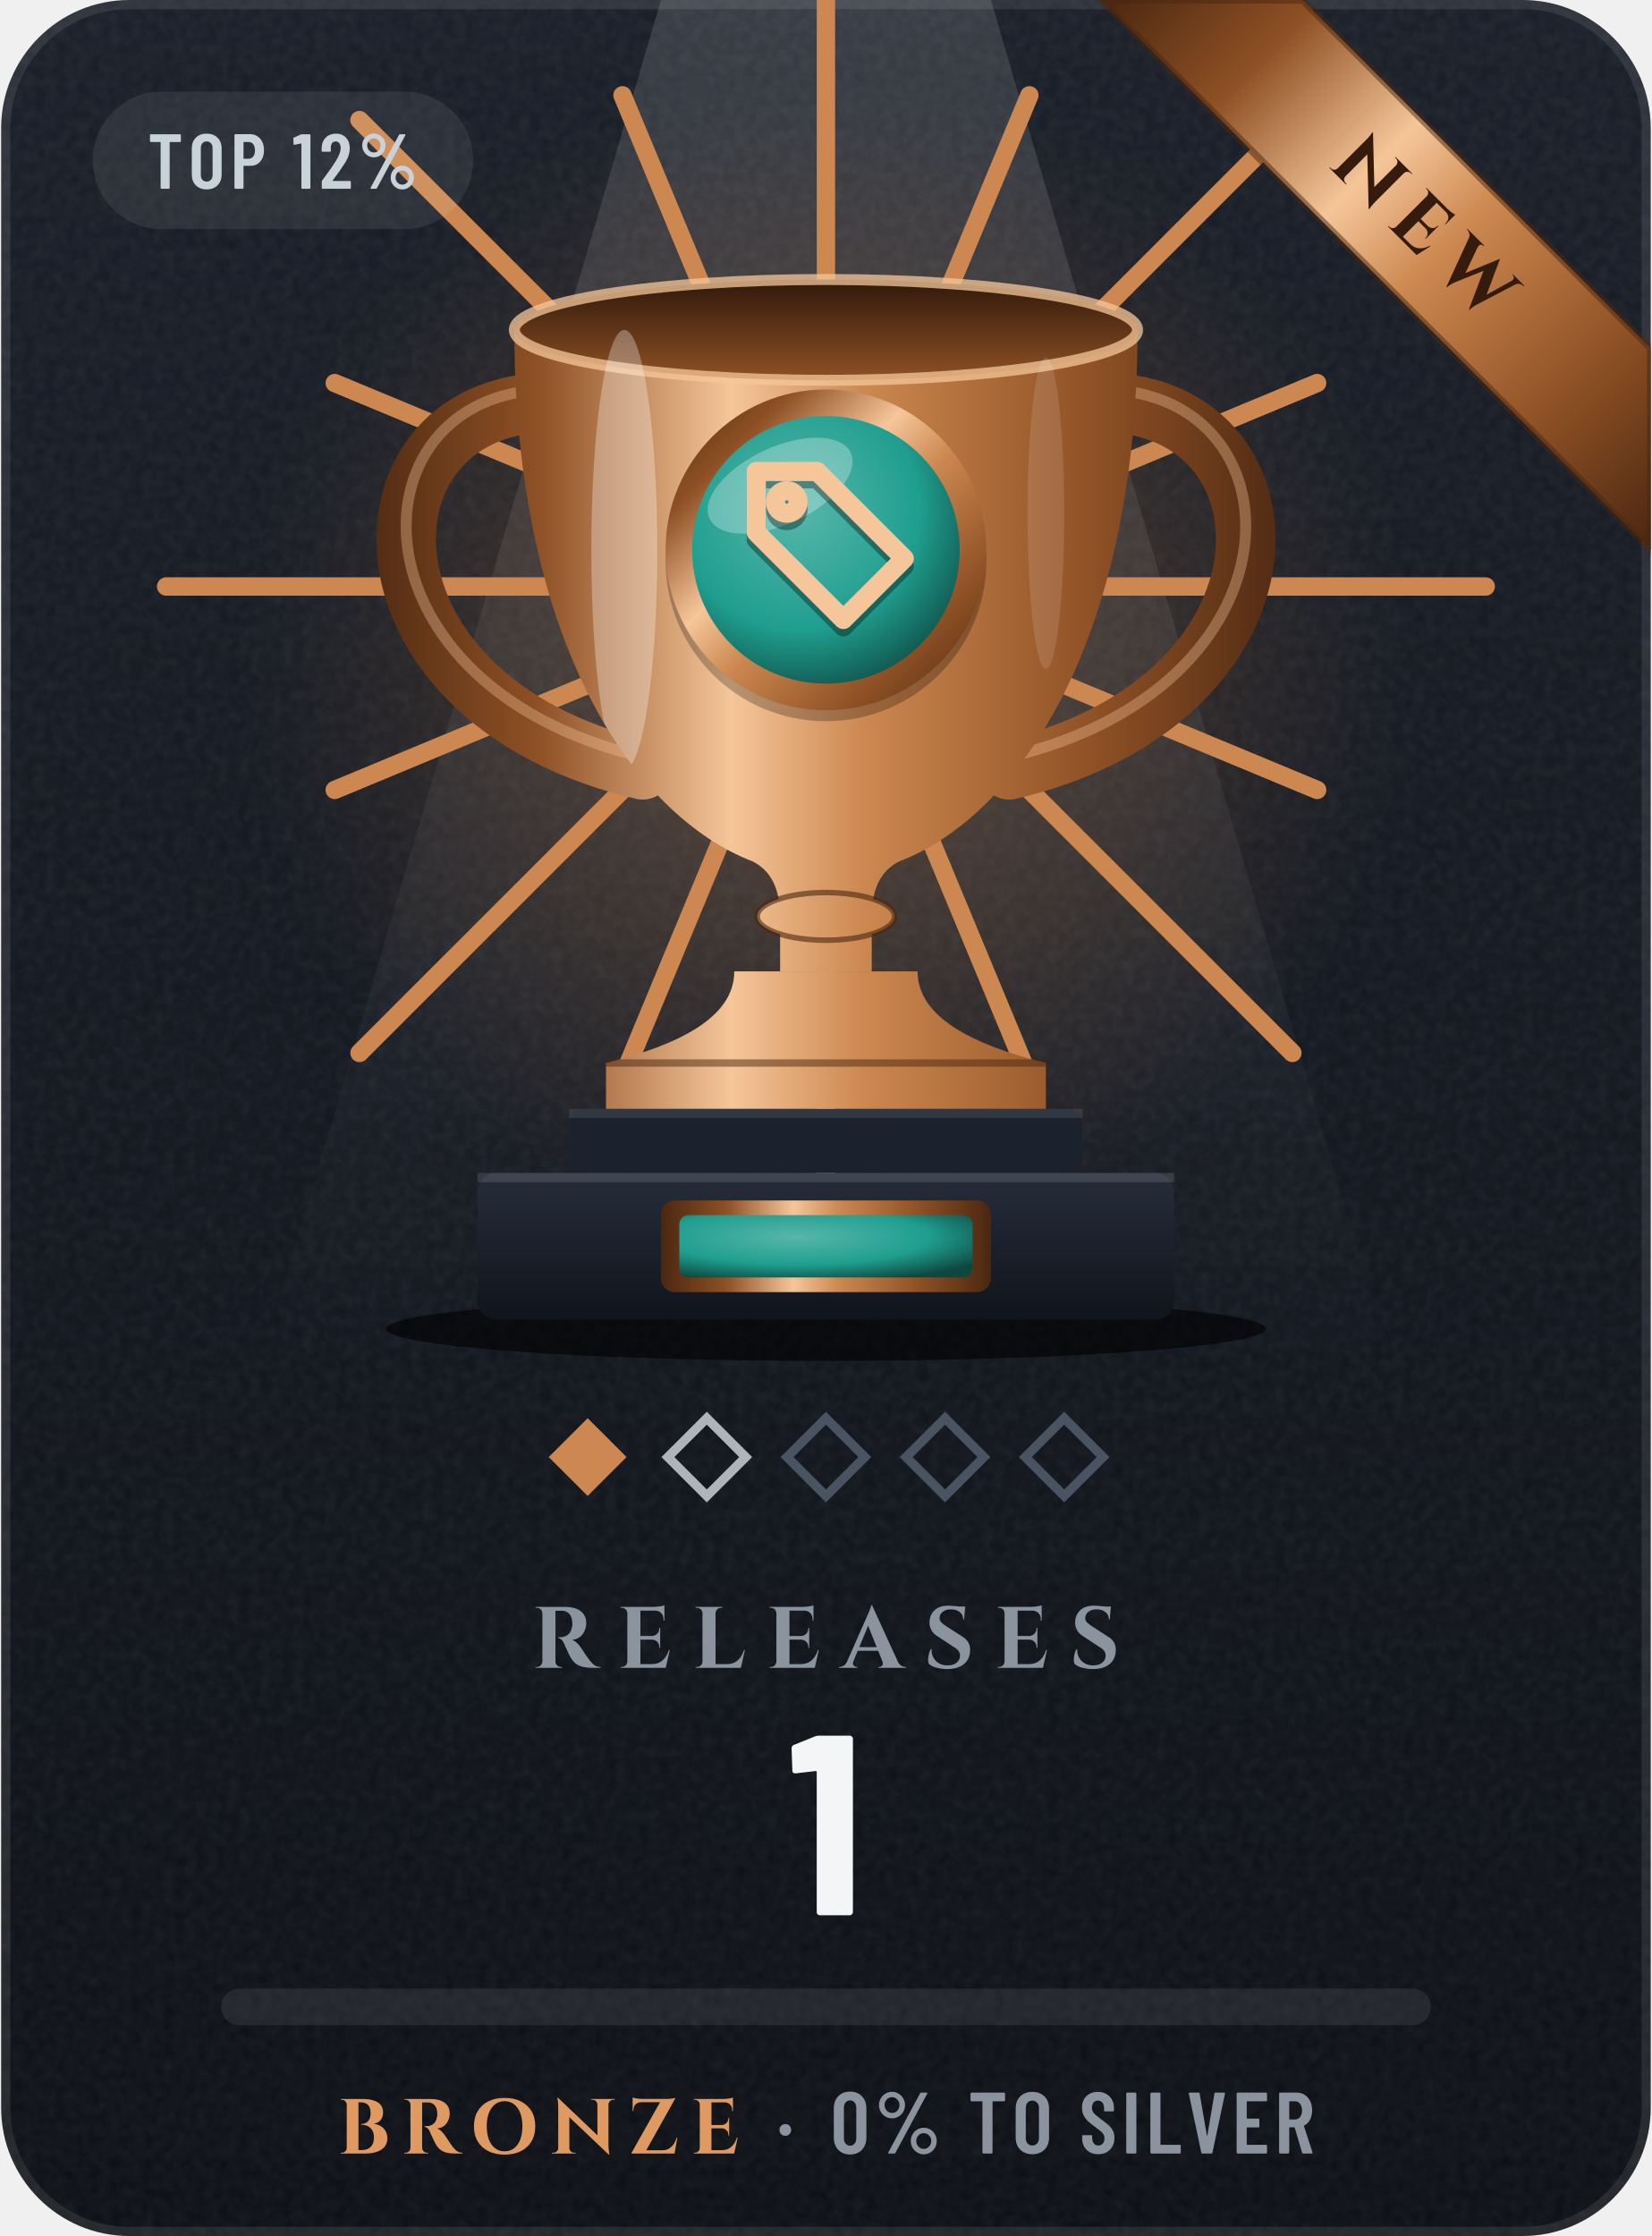
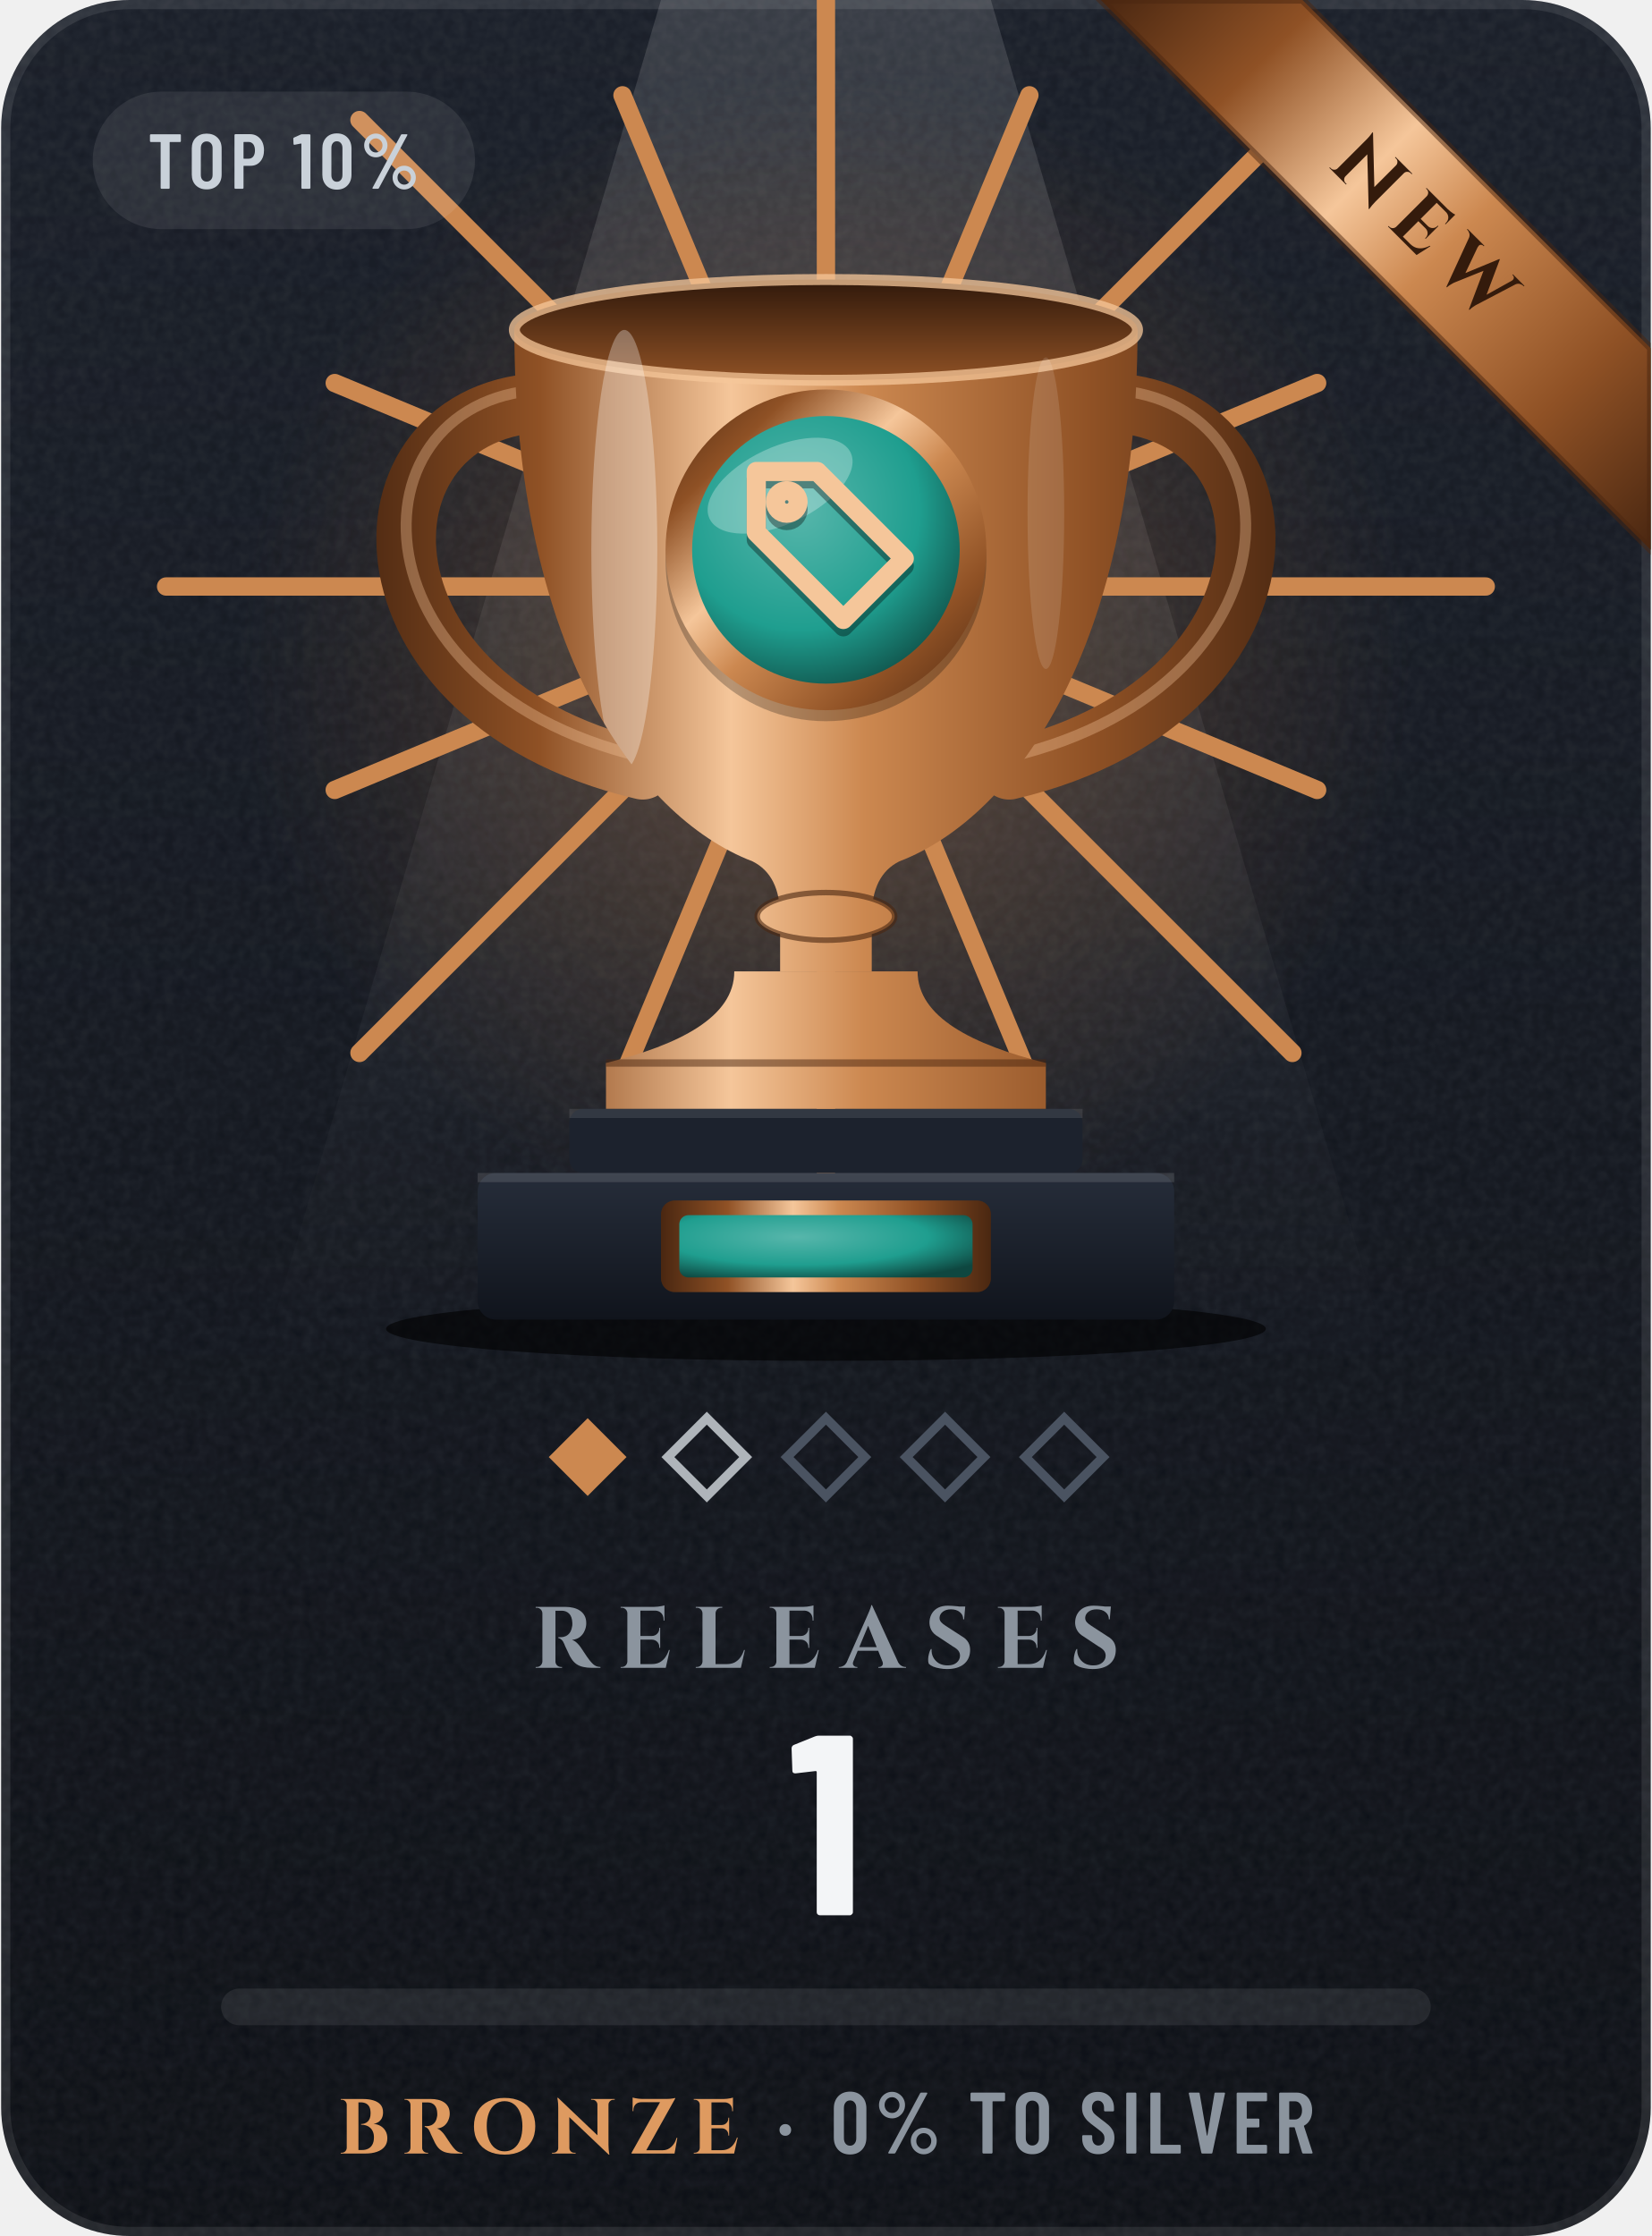
- <svg xmlns="http://www.w3.org/2000/svg" width="164" height="222" viewBox="0 0 180 244" role="img" aria-label="Releases trophy: Bronze, 1, 0% to Silver, top 12%, newly reached">
+ <svg xmlns="http://www.w3.org/2000/svg" width="164" height="222" viewBox="0 0 180 244" role="img" aria-label="Releases trophy: Bronze, 1, 0% to Silver, top 10%, newly reached">
  <style>@keyframes bu{0%{opacity:0;transform:scale(.4)}22%{opacity:.95}100%{opacity:0;transform:scale(1.3)}}.bu{transform-box:fill-box;transform-origin:center;animation:bu 1.9s ease-out .2s 1 both}@media (prefers-reduced-motion:reduce){.sp,.fl{animation:none}.sh,.bu{display:none}}</style>
  <defs>
    <linearGradient id="bg" x1="0" y1="0" x2="0" y2="1">
      <stop offset="0" stop-color="#171C26" />
      <stop offset="1" stop-color="#0A0D13" />
    </linearGradient>
    <clipPath id="card">
      <rect width="180" height="244" rx="14" />
    </clipPath>
    <filter id="grain" x="0" y="0" width="100%" height="100%">
      <feTurbulence type="fractalNoise" baseFrequency=".85" numOctaves="2" stitchTiles="stitch" />
      <feColorMatrix values="0 0 0 0 1 0 0 0 0 1 0 0 0 0 1 0 0 0 .07 0" />
    </filter>
    <radialGradient id="glow" cx=".5" cy=".5" r=".5">
      <stop offset="0" stop-color="#CC8850" stop-opacity="0.34" />
      <stop offset="1" stop-color="#CC8850" stop-opacity="0" />
    </radialGradient>
    <linearGradient id="mh" x1="0" y1="0" x2="1" y2="0">
      <stop offset="0" stop-color="#4A2711" />
      <stop offset="0.2" stop-color="#8F5125" />
      <stop offset="0.4" stop-color="#F5C69A" />
      <stop offset="0.54" stop-color="#CC8850" />
      <stop offset="0.78" stop-color="#8F5125" />
      <stop offset="1" stop-color="#4A2711" />
    </linearGradient>
    <linearGradient id="md" x1="0" y1="0" x2="1" y2="1">
      <stop offset="0" stop-color="#4A2711" />
      <stop offset="0.2" stop-color="#8F5125" />
      <stop offset="0.4" stop-color="#F5C69A" />
      <stop offset="0.54" stop-color="#CC8850" />
      <stop offset="0.78" stop-color="#8F5125" />
      <stop offset="1" stop-color="#4A2711" />
    </linearGradient>
    <linearGradient id="mdr" x1="1" y1="1" x2="0" y2="0">
      <stop offset="0" stop-color="#4A2711" />
      <stop offset="0.2" stop-color="#8F5125" />
      <stop offset="0.4" stop-color="#F5C69A" />
      <stop offset="0.54" stop-color="#CC8850" />
      <stop offset="0.78" stop-color="#8F5125" />
      <stop offset="1" stop-color="#4A2711" />
    </linearGradient>
    <linearGradient id="dia" x1="0" y1="0" x2="1" y2="0">
      <stop offset="0" stop-color="#6CCBFF" />
      <stop offset=".5" stop-color="#C4B2FF" />
      <stop offset="1" stop-color="#F29BDD" />
    </linearGradient>
    <linearGradient id="pb" x1="0" y1="0" x2="1" y2="0">
      <stop offset="0" stop-color="#98A2AD" />
      <stop offset="1" stop-color="#FFFFFF" />
    </linearGradient>
    <linearGradient id="shg" x1="0" y1="0" x2="1" y2="0">
      <stop offset="0" stop-color="#FFFFFF" stop-opacity="0" />
      <stop offset=".5" stop-color="#FFFFFF" stop-opacity=".6" />
      <stop offset="1" stop-color="#FFFFFF" stop-opacity="0" />
    </linearGradient>
    <linearGradient id="mu" gradientUnits="userSpaceOnUse" x1="38" y1="0" x2="142" y2="0">
      <stop offset="0" stop-color="#4A2711" />
      <stop offset="0.2" stop-color="#8F5125" />
      <stop offset="0.4" stop-color="#F5C69A" />
      <stop offset="0.54" stop-color="#CC8850" />
      <stop offset="0.78" stop-color="#8F5125" />
      <stop offset="1" stop-color="#4A2711" />
    </linearGradient>
    <linearGradient id="cone" x1="0" y1="0" x2="0" y2="1">
      <stop offset="0" stop-color="#FFFFFF" stop-opacity=".13" />
      <stop offset="1" stop-color="#FFFFFF" stop-opacity="0" />
    </linearGradient>
    <linearGradient id="rim" x1="0" y1="0" x2="0" y2="1">
      <stop offset="0" stop-color="#30190B" />
      <stop offset="1" stop-color="#8F5125" />
    </linearGradient>
    <linearGradient id="pl" x1="0" y1="0" x2="0" y2="1">
      <stop offset="0" stop-color="#262D3A" />
      <stop offset="1" stop-color="#10141C" />
    </linearGradient>
    <radialGradient id="en" cx=".4" cy=".35" r=".75">
      <stop offset="0" stop-color="#57B6AB" />
      <stop offset=".6" stop-color="#1F9E8F" />
      <stop offset="1" stop-color="#0E4740" />
    </radialGradient>
    <clipPath id="cup">
      <path d="M56 36H124C124 70 111 89 98 94C96 95 95 97 95 100V106H85V100C85 97 84 95 82 94C69 89 56 70 56 36Z" />
      <path d="M80 106H100C100 111 106 114 114 116V121H66V116C74 114 80 111 80 106Z" />
    </clipPath>
  </defs>
  <g clip-path="url(#card)">
    <rect width="180" height="244" fill="url(#bg)" />
    <rect width="180" height="244" filter="url(#grain)" />
  </g>
  <rect x=".5" y=".5" width="179" height="243" rx="13.5" fill="none" stroke="#FFFFFF" stroke-opacity=".09" />
  <path d="M72 0H108L152 150H28Z" fill="url(#cone)" />
  <circle cx="90" cy="72" r="64" fill="url(#glow)" />
  <g class="bu" stroke="#CC8850" stroke-width="2" stroke-linecap="round">
    <path d="M116 64L162 64" />
    <path d="M114 73.9L143.6 86.2" />
    <path d="M108.4 82.4L140.9 114.9" />
    <path d="M99.9 88L112.2 117.6" />
    <path d="M90 90L90 136" />
    <path d="M80.1 88L67.8 117.6" />
    <path d="M71.6 82.4L39.1 114.9" />
    <path d="M66 73.9L36.4 86.2" />
    <path d="M64 64L18 64" />
    <path d="M66 54.1L36.4 41.8" />
    <path d="M71.6 45.6L39.1 13.1" />
    <path d="M80.1 40L67.8 10.4" />
    <path d="M90 38L90 -8" />
    <path d="M99.9 40L112.2 10.4" />
    <path d="M108.4 45.6L140.9 13.1" />
    <path d="M114 54.1L143.6 41.8" />
  </g>
  <ellipse cx="90" cy="145" rx="48" ry="3.5" fill="#000000" fill-opacity=".6" />
  <rect x="62" y="121" width="56" height="7" rx="1.5" fill="#1C222D" />
  <rect x="62" y="121" width="56" height="1" fill="#FFFFFF" fill-opacity=".1" />
  <rect x="52" y="128" width="76" height="16" rx="2" fill="url(#pl)" />
  <rect x="52" y="128" width="76" height="1" fill="#FFFFFF" fill-opacity=".12" />
  <rect x="72" y="131" width="36" height="10" rx="1.5" fill="url(#mh)" opacity="1" />
  <rect x="74" y="132.6" width="32" height="6.8" rx="1" fill="url(#en)" />
  <path d="M62 44C38 42 36 76 70 84M118 44C142 42 144 76 110 84" fill="none" stroke="url(#mu)" stroke-width="6.5" stroke-linecap="round" />
  <path d="M62 44C38 42 36 76 70 84M118 44C142 42 144 76 110 84" fill="none" stroke="#F5C69A" stroke-opacity=".35" stroke-width="1.2" stroke-linecap="round" transform="translate(0 -1.4)" />
  <path d="M80 106H100C100 111 106 114 114 116V121H66V116C74 114 80 111 80 106Z" fill="url(#mu)" />
  <path d="M56 36H124C124 70 111 89 98 94C96 95 95 97 95 100V106H85V100C85 97 84 95 82 94C69 89 56 70 56 36Z" fill="url(#mu)" />
  <ellipse cx="90" cy="100" rx="7.5" ry="2.6" fill="url(#mu)" stroke="#4A2711" stroke-opacity=".6" stroke-width=".6" />
  <path d="M66 116H114" stroke="#4A2711" stroke-opacity=".5" stroke-width=".8" />
  <ellipse cx="90" cy="36" rx="34" ry="5.5" fill="url(#rim)" stroke="#F5C69A" stroke-opacity=".75" stroke-width="1.2" />
  <g clip-path="url(#cup)">
    <ellipse cx="68" cy="60" rx="3.6" ry="24" fill="#FFFFFF" fill-opacity=".30" />
    <ellipse cx="114" cy="56" rx="2" ry="17" fill="#FFFFFF" fill-opacity=".12" />
  </g>
  <circle cx="90" cy="61.2" r="17.5" fill="#000000" fill-opacity=".25" />
  <circle cx="90" cy="60" r="17.5" fill="url(#md)" />
  <circle cx="90" cy="60" r="14.6" fill="url(#en)" />
  <ellipse cx="85" cy="53" rx="8.5" ry="4.2" transform="rotate(-25 85 53)" fill="#FFFFFF" fill-opacity=".28" />
  <g transform="translate(78.6 49.4) scale(0.95)" fill="none" stroke="#000000" stroke-width="2.2" stroke-linecap="round" stroke-linejoin="round" stroke-opacity=".35">
    <path d="M11 3H4v7l10 10 7-7z" />
    <circle cx="7.5" cy="6.5" r="1.3" />
  </g>
  <g transform="translate(78.6 48.6) scale(0.95)" fill="none" stroke="#F5C69A" stroke-width="2.2" stroke-linecap="round" stroke-linejoin="round">
    <path d="M11 3H4v7l10 10 7-7z" />
    <circle cx="7.5" cy="6.5" r="1.3" />
  </g>
  <rect x="-3" y="-3" width="6" height="6" transform="translate(64 159) rotate(45)" fill="#CC8850" />
  <rect x="-3" y="-3" width="6" height="6" transform="translate(77 159) rotate(45)" fill="none" stroke="#D4DAE0" stroke-opacity=".8" />
  <rect x="-3" y="-3" width="6" height="6" transform="translate(90 159) rotate(45)" fill="none" stroke="#4A5361" stroke-opacity="1" />
  <rect x="-3" y="-3" width="6" height="6" transform="translate(103 159) rotate(45)" fill="none" stroke="#4A5361" stroke-opacity="1" />
  <rect x="-3" y="-3" width="6" height="6" transform="translate(116 159) rotate(45)" fill="none" stroke="#4A5361" stroke-opacity="1" />
-   <rect x="10" y="10" width="41.5" height="15" rx="7.5" fill="#FFFFFF" fill-opacity=".08" />
+   <rect x="10" y="10" width="41.7" height="15" rx="7.5" fill="#FFFFFF" fill-opacity=".08" />
  <g transform="translate(16 20.6) scale(0.0085 -0.0085)" fill="#C9D1D9">
    <use href="#m84" x="0" />
    <use href="#m79" x="523" />
    <use href="#m80" x="1060" />
    <use href="#m49" x="1858" />
-     <use href="#m50" x="2203" />
-     <use href="#m37" x="2699" />
+     <use href="#m48" x="2203" />
+     <use href="#m37" x="2724" />
  </g>
  <g clip-path="url(#card)">
    <polygon points="120,0 142,0 180,38 180,60" fill="url(#md)" />
    <polygon points="120,0 142,0 180,38 180,60" fill="none" stroke="#4A2711" stroke-opacity=".5" stroke-width=".8" />
  </g>
  <g transform="rotate(45 155.5 24.5)">
    <g transform="translate(143.4 27.6) scale(0.0085 -0.0085)" fill="#341B0C">
      <use href="#s78" x="0" />
      <use href="#s69" x="1053" />
      <use href="#s87" x="1873" />
    </g>
  </g>
  <g transform="translate(57.9 182) scale(0.0095 -0.0095)" fill="#8B949E">
    <use href="#s82" x="0" />
    <use href="#s69" x="979" />
    <use href="#s76" x="1842" />
    <use href="#s69" x="2691" />
    <use href="#s65" x="3554" />
    <use href="#s83" x="4503" />
    <use href="#s69" x="5312" />
    <use href="#s83" x="6176" />
  </g>
  <g transform="translate(86 209) scale(0.028 -0.028)" fill="#F3F5F7">
    <use href="#n49" x="0" />
  </g>
  <rect x="24" y="217" width="132" height="4" rx="2" fill="#FFFFFF" fill-opacity=".08" />
  <g transform="translate(36.7 235) scale(0.0085 -0.0085)" fill="#DE9A60">
    <use href="#s66" x="0" />
    <use href="#s82" x="815" />
    <use href="#s79" x="1703" />
    <use href="#s78" x="2724" />
    <use href="#s90" x="3730" />
    <use href="#s69" x="4532" />
  </g>
  <g transform="translate(84.6 235) scale(0.009 -0.009)" fill="#8B949E">
    <use href="#m183" x="0" />
  </g>
  <g transform="translate(90.5 235) scale(0.0095 -0.0095)" fill="#8B949E">
    <use href="#m48" x="0" />
    <use href="#m37" x="503" />
    <use href="#m84" x="1580" />
    <use href="#m79" x="2085" />
    <use href="#m83" x="2857" />
    <use href="#m73" x="3343" />
    <use href="#m76" x="3620" />
    <use href="#m86" x="4088" />
    <use href="#m69" x="4611" />
    <use href="#m82" x="5099" />
  </g>
  <defs>
    <path id="m37" d="M54 557Q54 598 74 633Q94 668 128 688Q163 709 204 709Q244 709 278 688Q313 668 333 633Q353 598 353 557Q353 515 333 480Q313 445 279 424Q245 404 204 404Q163 404 128 424Q94 445 74 480Q54 515 54 557ZM162 14 526 692Q530 700 541 700H599Q606 700 608 696Q610 692 607 686L243 8Q239 0 228 0H170Q163 0 161 4Q159 8 162 14ZM289 557Q289 594 264 620Q239 647 204 647Q168 647 143 621Q118 595 118 557Q118 519 143 492Q168 466 204 466Q240 466 264 492Q289 519 289 557ZM419 144Q419 185 439 220Q459 255 493 276Q527 296 568 296Q609 296 643 276Q677 255 697 220Q717 185 717 144Q717 102 697 67Q677 32 643 12Q609 -9 568 -9Q527 -9 493 12Q459 32 439 67Q419 102 419 144ZM654 144Q654 182 629 208Q604 234 568 234Q532 234 507 208Q482 182 482 144Q482 106 507 80Q532 53 568 53Q604 53 629 80Q654 106 654 144Z" />
    <path id="m48" d="M38 183V517Q38 604 89 658Q140 711 224 711Q309 711 360 658Q412 604 412 517V183Q412 96 360 42Q309 -11 224 -11Q140 -11 89 42Q38 96 38 183ZM296 176V524Q296 563 276 586Q257 610 224 610Q192 610 173 586Q154 563 154 524V176Q154 137 173 114Q192 90 224 90Q257 90 276 114Q296 137 296 176Z" />
    <path id="m49" d="M122 700H218Q223 700 226 696Q230 693 230 688V12Q230 7 226 4Q223 0 218 0H126Q121 0 118 4Q114 7 114 12V576Q114 578 112 580Q111 582 109 581L27 565H24Q13 565 13 576L10 643Q10 653 18 657L107 697Q114 700 122 700Z" />
-     <path id="m50" d="M173 100H392Q397 100 400 96Q404 93 404 88V12Q404 7 400 4Q397 0 392 0H43Q38 0 34 4Q31 7 31 12V92Q31 101 36 107L75 160Q114 212 152 266Q189 320 215 363Q273 459 273 522Q273 562 256 585Q238 608 209 608Q180 608 163 586Q146 563 147 526V487Q147 482 144 478Q140 475 135 475H41Q36 475 32 478Q29 482 29 487V530Q33 610 84 659Q134 708 214 708Q293 708 342 656Q390 605 390 521Q390 471 373 422Q356 373 319 317Q294 277 260 229Q225 181 214 166Q184 126 170 106Q168 104 169 102Q170 100 173 100Z" />
    <path id="m69" d="M391 600H175Q170 600 170 595V406Q170 401 175 401H303Q308 401 312 398Q315 394 315 389V312Q315 307 312 304Q308 300 303 300H175Q170 300 170 295V105Q170 100 175 100H391Q396 100 400 96Q403 93 403 88V12Q403 7 400 4Q396 0 391 0H66Q61 0 58 4Q54 7 54 12V688Q54 693 58 696Q61 700 66 700H391Q396 700 400 696Q403 693 403 688V612Q403 607 400 604Q396 600 391 600Z" />
    <path id="m73" d="M54 12V688Q54 693 58 696Q61 700 66 700H158Q163 700 166 696Q170 693 170 688V12Q170 7 166 4Q163 0 158 0H66Q61 0 58 4Q54 7 54 12Z" />
    <path id="m76" d="M54 12V688Q54 693 58 696Q61 700 66 700H158Q163 700 166 696Q170 693 170 688V105Q170 100 175 100H391Q396 100 400 96Q403 93 403 88V12Q403 7 400 4Q396 0 391 0H66Q61 0 58 4Q54 7 54 12Z" />
    <path id="m79" d="M42 182V518Q42 604 94 656Q147 708 233 708Q319 708 372 656Q425 604 425 518V182Q425 96 372 44Q319 -8 233 -8Q147 -8 94 44Q42 96 42 182ZM309 177V523Q309 561 288 584Q267 608 233 608Q199 608 178 584Q158 561 158 523V177Q158 139 178 116Q199 92 233 92Q267 92 288 116Q309 139 309 177Z" />
    <path id="m80" d="M432 495Q432 405 384 350Q337 295 259 295H174Q169 295 169 290V12Q169 7 166 4Q162 0 157 0H65Q60 0 56 4Q53 7 53 12V689Q53 694 56 698Q60 701 65 701H253Q306 701 346 675Q387 649 410 602Q432 555 432 495ZM316 492Q316 542 294 572Q271 601 234 601H174Q169 601 169 596V391Q169 386 174 386H234Q271 386 294 414Q316 443 316 492Z" />
    <path id="m82" d="M318 10 233 297Q231 301 228 301H175Q170 301 170 296V12Q170 7 166 4Q163 0 158 0H66Q61 0 58 4Q54 7 54 12V688Q54 693 58 696Q61 700 66 700H254Q307 700 348 674Q388 649 410 602Q433 556 433 496Q433 434 409 389Q385 344 342 321Q338 320 339 315L437 14Q438 12 438 9Q438 0 427 0H331Q321 0 318 10ZM170 595V396Q170 391 175 391H236Q272 391 294 419Q317 447 317 495Q317 543 294 572Q272 600 236 600H175Q170 600 170 595Z" />
    <path id="m83" d="M34 173V199Q34 204 38 208Q41 211 46 211H137Q142 211 146 208Q149 204 149 199V179Q149 140 168 116Q188 92 219 92Q250 92 270 114Q290 137 290 174Q290 200 279 219Q268 238 248 255Q228 272 184 304Q134 340 104 368Q73 396 52 436Q32 475 32 527Q32 610 82 659Q132 708 214 708Q297 708 348 656Q399 605 399 520V496Q399 491 396 488Q392 484 387 484H297Q292 484 288 488Q285 491 285 496V522Q285 561 266 584Q246 608 214 608Q184 608 165 586Q146 565 146 527Q146 491 166 466Q187 441 247 397Q308 352 339 324Q370 295 387 261Q404 227 404 180Q404 95 353 44Q302 -8 219 -8Q136 -8 85 42Q34 92 34 173Z" />
    <path id="m84" d="M425 688V612Q425 607 422 604Q418 600 413 600H286Q281 600 281 595V12Q281 7 278 4Q274 0 269 0H177Q172 0 168 4Q165 7 165 12V595Q165 600 160 600H40Q35 600 32 604Q28 607 28 612V688Q28 693 32 696Q35 700 40 700H413Q418 700 422 696Q425 693 425 688Z" />
    <path id="m86" d="M171 11 28 687 27 691Q27 700 38 700H139Q151 700 152 689L235 208Q236 205 238 205Q240 205 241 208L322 689Q323 700 335 700H433Q446 700 443 687L299 11Q297 0 286 0H184Q173 0 171 11Z" />
    <path id="m183" d="M37 286Q37 317 57 337Q77 357 108 357Q139 357 158 337Q178 317 178 286Q178 255 158 235Q138 215 108 215Q77 215 57 235Q37 255 37 286Z" />
    <path id="n49" d="M115 700H236Q241 700 244 696Q248 693 248 688V12Q248 7 244 4Q241 0 236 0H119Q114 0 110 4Q107 7 107 12V558Q107 562 102 562L25 553H23Q12 553 12 564L9 650Q9 660 18 664L100 697Q108 700 115 700Z" />
    <path id="s65" d="M354 720 656 60Q671 36 690 25Q714 10 737 10H745V0H427V10H436Q456 10 471 26Q486 43 474 73L425 196H190L138 69Q132 52 136 39Q141 25 153 18Q165 10 177 10H186V0H-28V10H-19Q4 10 29 25Q48 36 62 60L296 589Q299 595 306 612Q314 628 322 649Q331 670 338 690Q345 709 345 720ZM208 238H408L310 484Z" />
    <path id="s66" d="M119 73V627Q118 653 100 672Q81 690 55 690H42V700H331Q404 700 462 682Q519 665 552 628Q585 590 585 529Q585 483 568 451Q550 419 522 402Q494 385 463 381Q513 377 554 353Q594 329 617 289Q640 249 640 195Q640 131 605 88Q570 44 506 22Q443 0 359 0H42V10H55Q81 10 100 28Q118 47 119 73ZM269 657V45H315Q360 45 394 62Q429 79 448 115Q468 151 468 207Q468 251 454 282Q441 313 418 332Q396 352 366 361Q336 370 303 370V379Q326 379 348 386Q370 394 388 410Q405 426 415 452Q425 479 425 516Q425 567 410 598Q394 629 365 643Q336 657 298 657Z" />
    <path id="s69" d="M606 205 560 0H42V10H55Q81 10 100 28Q118 47 119 73V627Q118 653 100 672Q81 690 55 690H42V700H423Q445 700 470 703Q494 706 515 710Q536 714 545 718V543H535V555Q535 601 508 629Q484 653 447 657H269V366H401Q438 367 462 392Q486 416 486 453V460H496V230H486V238Q486 275 462 299Q438 323 401 324H269V43H400Q450 43 488 62Q526 82 553 118Q580 155 596 205Z" />
    <path id="s76" d="M606 205 560 0H42V10H55Q81 10 100 28Q118 47 119 73V627Q118 653 100 672Q81 690 55 690H42V700H346V690H333Q307 690 288 672Q270 653 269 627V43H400Q450 43 488 62Q526 82 553 118Q580 155 596 205Z" />
    <path id="s78" d="M108 715 613 234V629Q612 655 594 672Q577 690 551 690H532V700H835V690H817Q792 690 774 672Q756 655 755 629V114Q755 77 758 48Q761 18 764 2L767 -14H758L252 467L253 71Q253 46 271 28Q289 10 314 10H333V0H30V10H49Q74 10 92 28Q110 46 110 71V590Q110 646 104 681L98 715Z" />
    <path id="s79" d="M442 714Q562 714 650 670Q739 625 788 544Q836 463 836 350Q836 238 788 156Q739 75 650 30Q562 -14 442 -14Q322 -14 234 30Q145 75 97 156Q49 237 49 350Q49 462 97 544Q145 625 234 670Q322 714 442 714ZM442 28Q513 28 564 68Q615 107 643 179Q671 251 671 350Q671 449 643 521Q615 593 564 632Q513 672 442 672Q372 672 320 632Q269 593 241 521Q213 449 213 350Q213 251 241 179Q269 107 320 68Q372 28 442 28Z" />
    <path id="s82" d="M122 73V627Q121 653 102 672Q84 690 58 690H45V700H388Q433 700 476 690Q519 680 552 658Q586 636 606 600Q626 564 626 511Q626 469 608 428Q591 386 555 356Q519 327 462 321Q494 311 520 285Q547 259 564 233Q565 231 576 215Q586 199 602 176Q617 152 634 128Q651 104 665 86Q687 59 705 42Q723 26 743 18Q763 11 789 10V0H691Q637 0 593 10Q549 19 515 42Q481 65 456 104Q448 116 438 134Q429 153 419 174Q409 195 400 214Q390 234 383 250Q376 266 373 275Q360 307 342 323Q325 339 305 342V352H336Q363 352 388 363Q414 374 434 399Q454 424 462 468Q464 477 466 489Q467 501 466 516Q463 588 430 622Q397 655 348 656Q334 657 318 656Q301 656 288 656H272V73Q272 47 291 28Q310 10 336 10H348V0H45V10H58Q84 10 102 28Q121 47 122 73Z" />
    <path id="s83" d="M277 714Q297 714 326 712Q356 710 388 707Q399 705 409 704H476L475 692Q475 692 475 692L463 557H453Q453 609 414 640Q376 672 312 672Q254 672 218 644Q183 616 181 576Q180 546 200 524Q220 502 251 483L442 359Q488 333 512 291Q535 249 532 193Q527 95 457 40Q387 -14 267 -14Q223 -14 182 -6Q140 1 108 14Q76 28 57 47Q49 69 50 100Q51 131 60 163Q68 195 81 216H90Q86 165 108 122Q131 78 174 52Q218 27 278 28Q344 29 380 62Q416 94 416 140Q416 171 398 196Q379 221 337 244L162 360Q109 390 85 437Q61 484 66 539Q71 591 97 630Q123 670 168 692Q214 714 277 714Z" />
    <path id="s87" d="M537 716V714L736 275L837 628Q845 658 832 674Q819 690 799 690H790V700H999V690H991Q968 690 941 676Q917 662 905 634L736 93L731 76Q726 58 722 32Q718 7 719 -18H709L491 465L333 93L327 76Q321 59 316 34Q310 9 309 -18H300L58 637Q45 663 23 676Q-3 690 -26 690H-34V700H271V690H262Q243 690 228 674Q214 658 225 628H223L347 280L528 716Z" />
    <path id="s90" d="M605 714V705L234 42H443Q509 42 556 86Q604 129 623 201H633L597 0H45V9L411 659H170Q123 658 96 630Q69 603 69 556V544H59V719Q69 715 90 711Q110 707 135 704Q160 701 181 701H499Q519 701 542 703Q564 705 582 708Q599 711 605 714Z" />
  </defs>
</svg>
